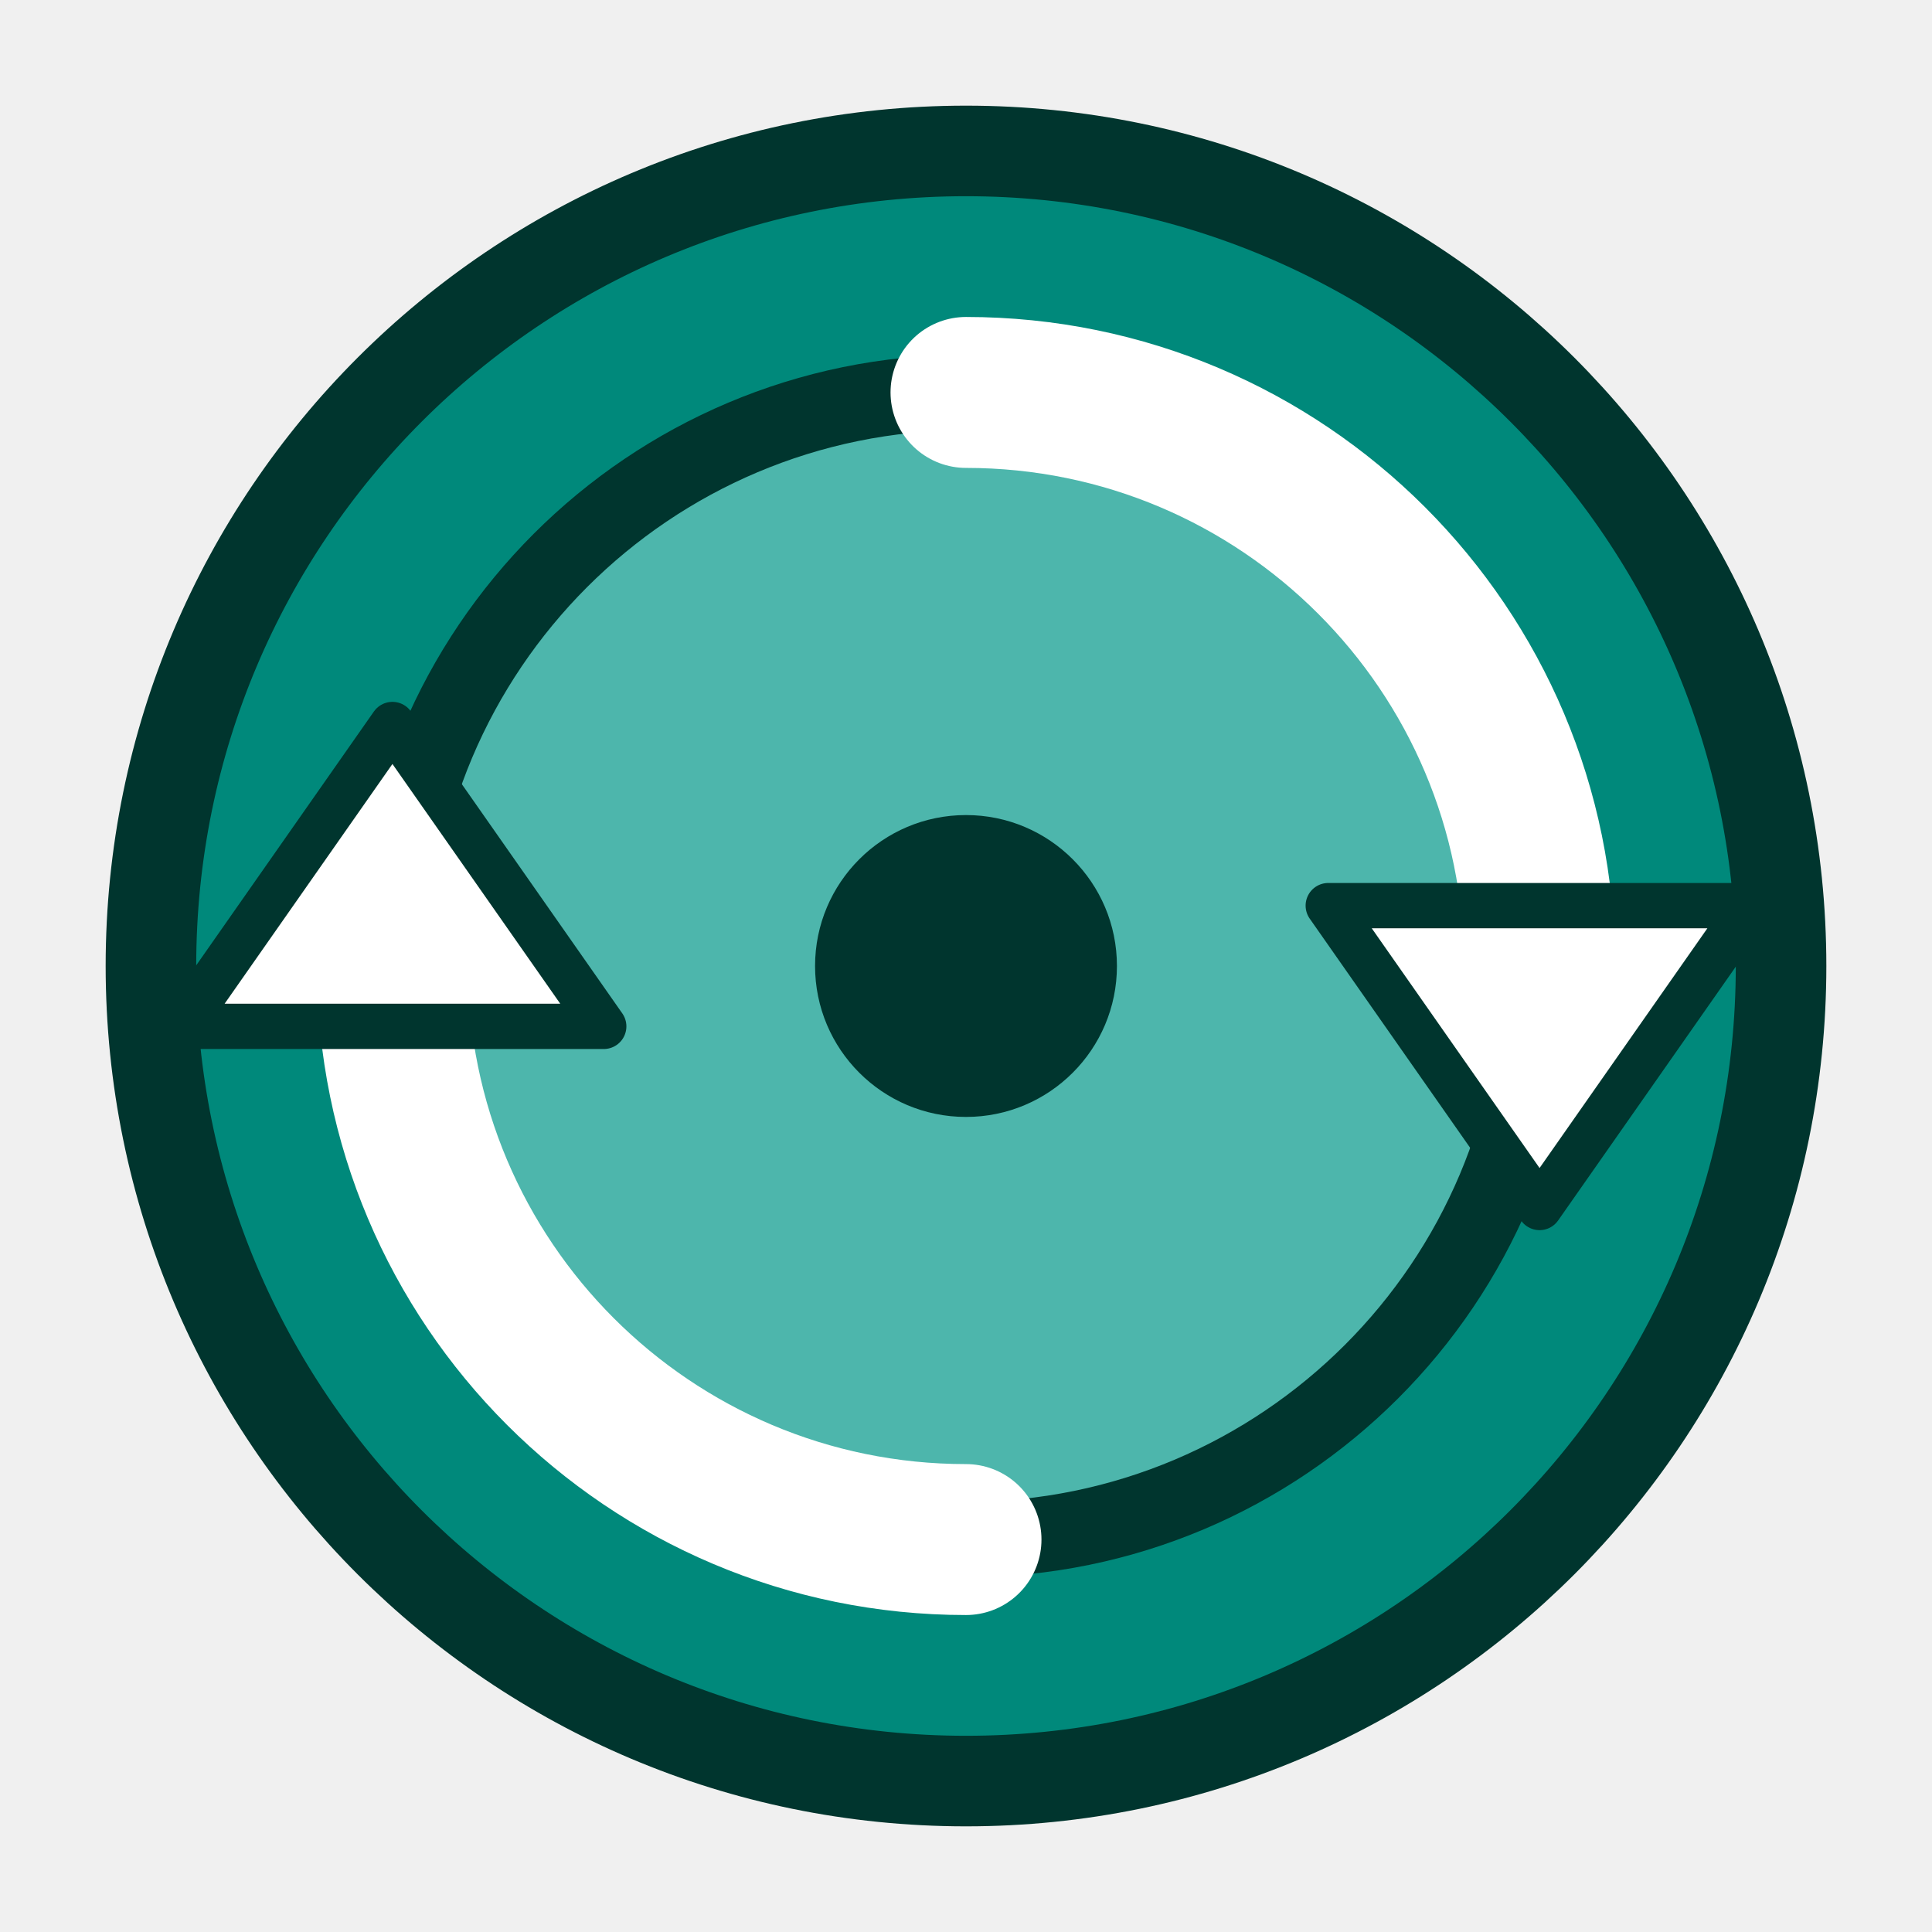
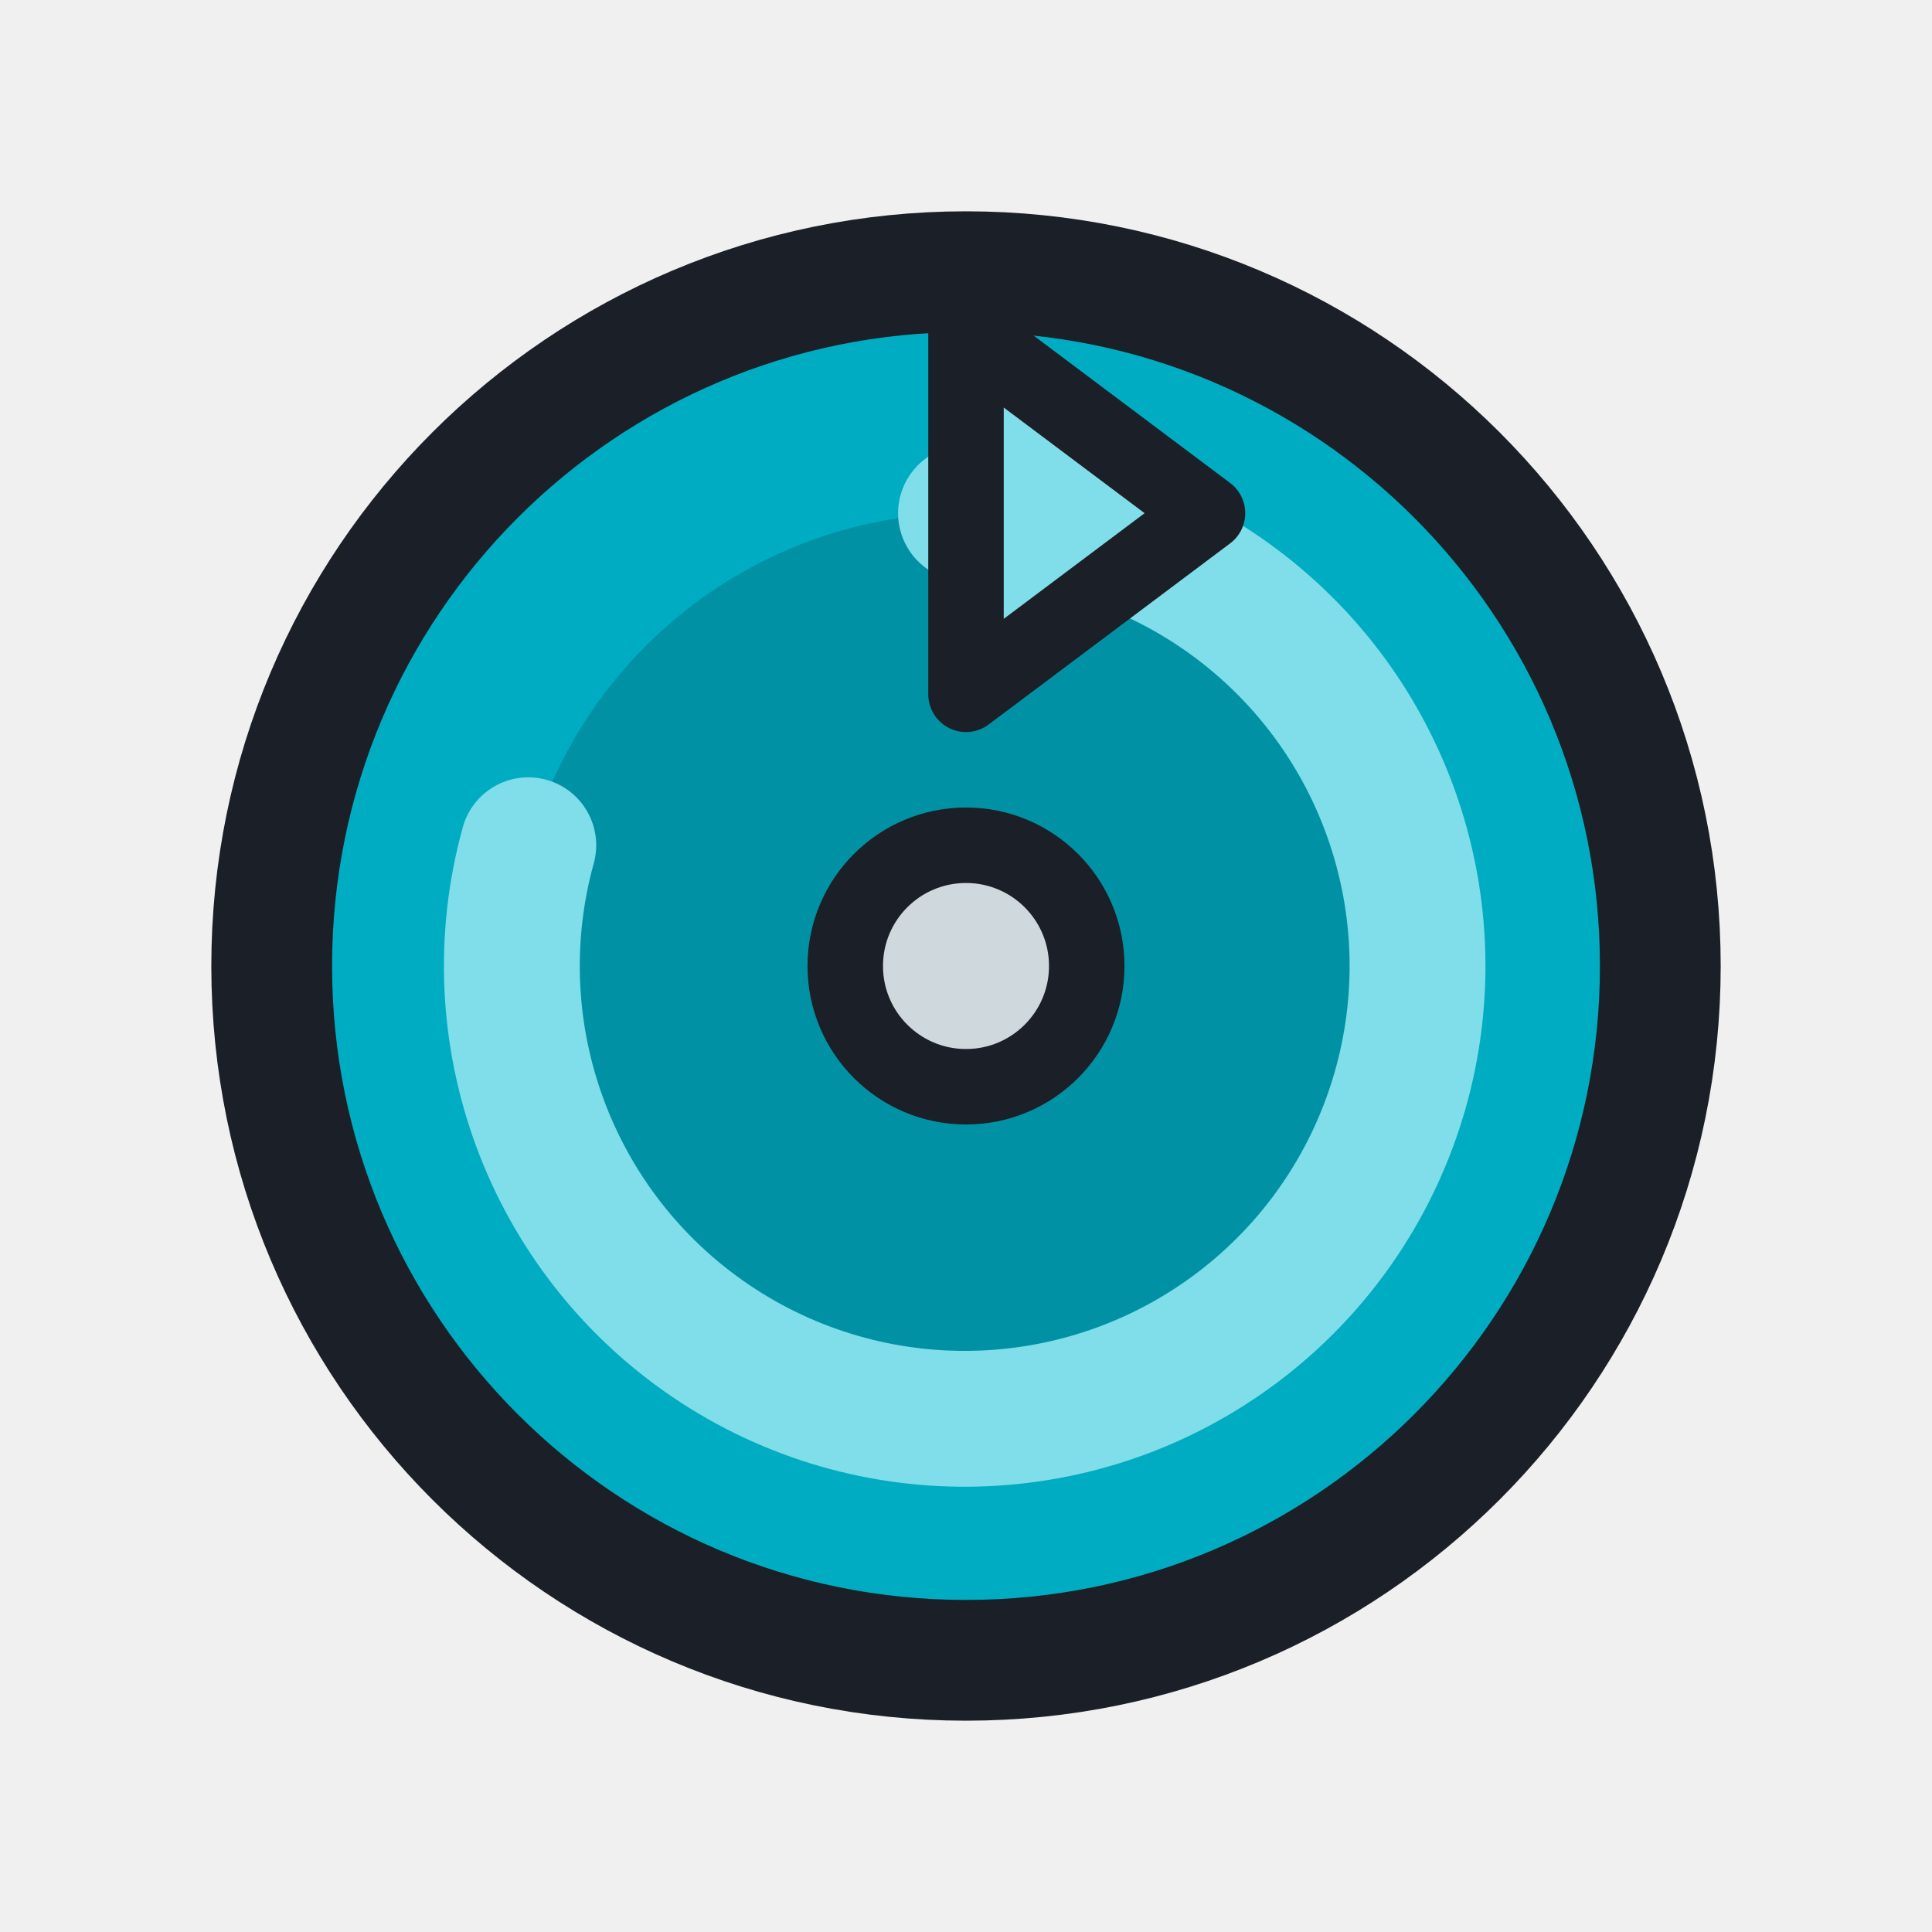
<svg xmlns="http://www.w3.org/2000/svg" viewBox="0 0 64 64">
-   <circle cx="32" cy="32" r="27" fill="#00897b" stroke="#00352e" stroke-width="3" />
-   <circle cx="32" cy="32" r="19" fill="#4db6ac" stroke="#00352e" stroke-width="2.5" />
-   <path d="M32 13 A19 19 0 0 1 51 32" fill="none" stroke="#ffffff" stroke-width="5" stroke-linecap="round" />
-   <polygon points="51,40 44,30 58,30" fill="#ffffff" stroke="#00352e" stroke-width="1.5" stroke-linejoin="round" />
-   <path d="M32 51 A19 19 0 0 1 13 32" fill="none" stroke="#ffffff" stroke-width="5" stroke-linecap="round" />
-   <polygon points="13,24 20,34 6,34" fill="#ffffff" stroke="#00352e" stroke-width="1.5" stroke-linejoin="round" />
-   <circle cx="32" cy="32" r="5" fill="#00352e" />
+   <circle cx="32" cy="32" r="23" fill="#00acc1" stroke="#1b1f27" stroke-width="4" stroke-linejoin="round" stroke-linecap="round" />
+   <circle cx="32" cy="32" r="15" fill="#0092a4" />
+   <path d="M32 17 a15 15 0 1 1 -14.5 11" fill="none" stroke="#80deea" stroke-width="4.5" stroke-linejoin="round" stroke-linecap="round" />
+   <polygon points="32,11 40,17 32,23" fill="#80deea" stroke="#1b1f27" stroke-width="2.5" stroke-linejoin="round" stroke-linecap="round" />
+   <circle cx="32" cy="32" r="4" fill="#cfd8dc" stroke="#1b1f27" stroke-width="2.5" />
</svg>
